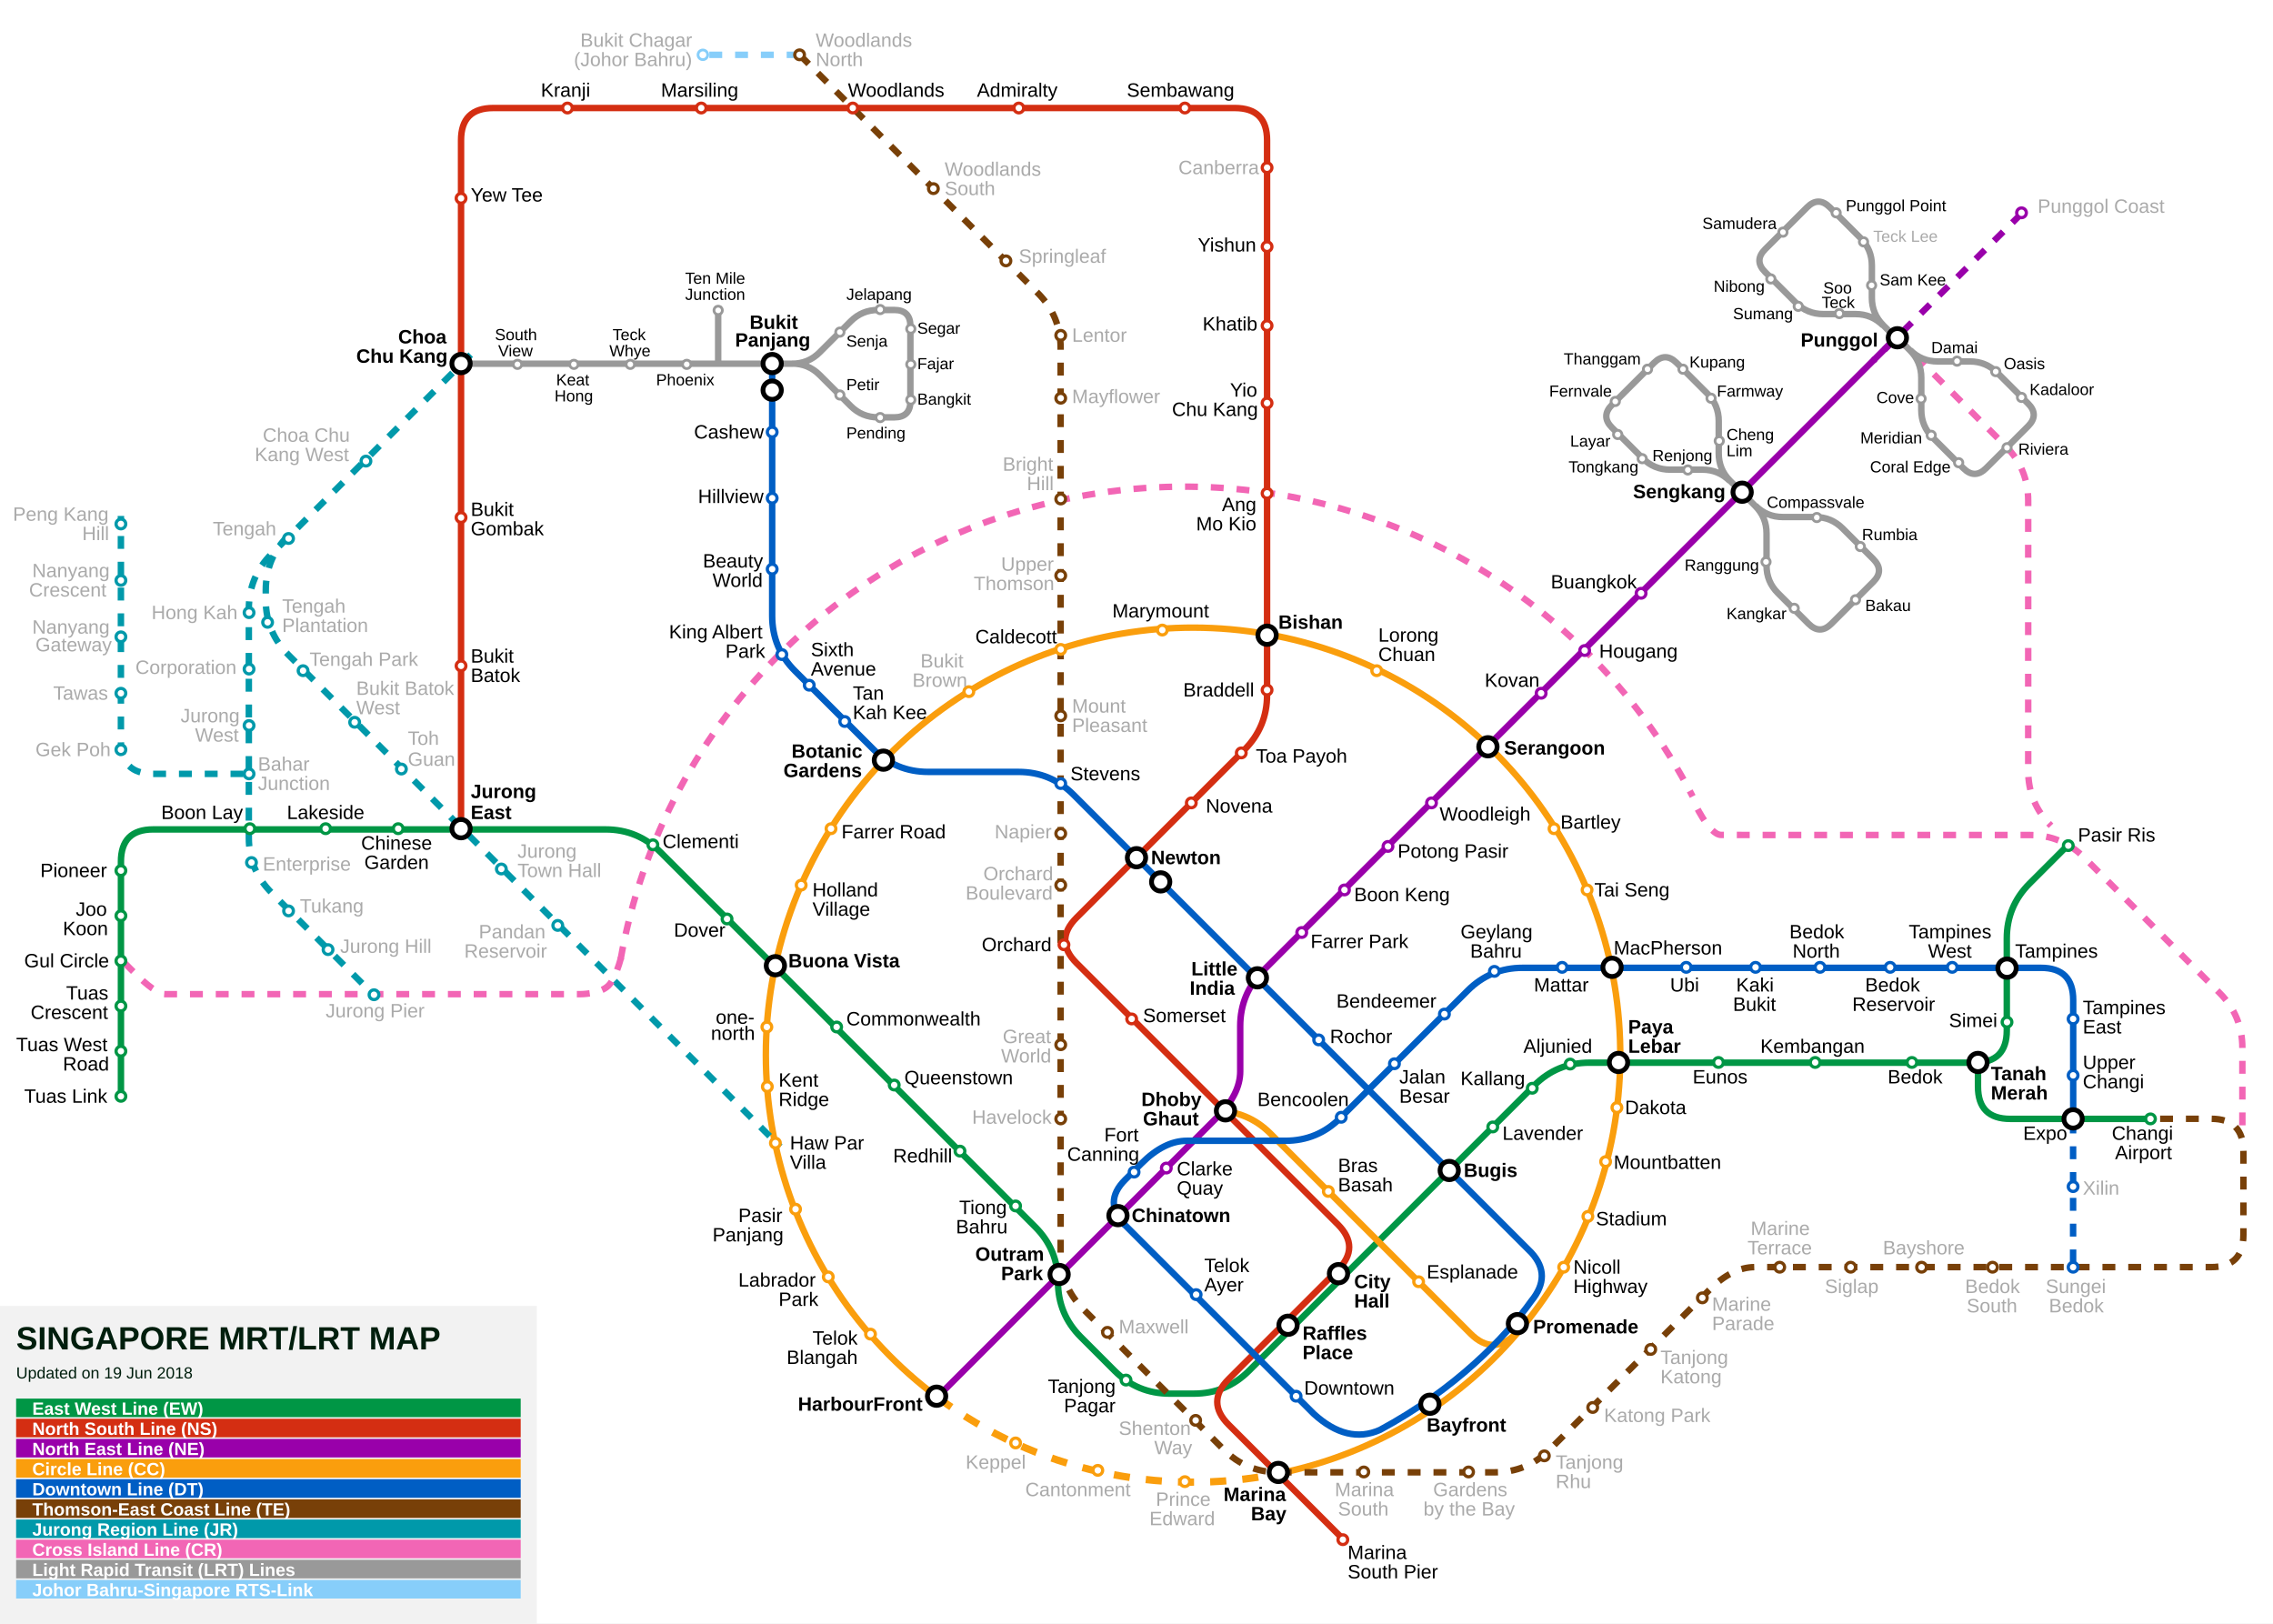
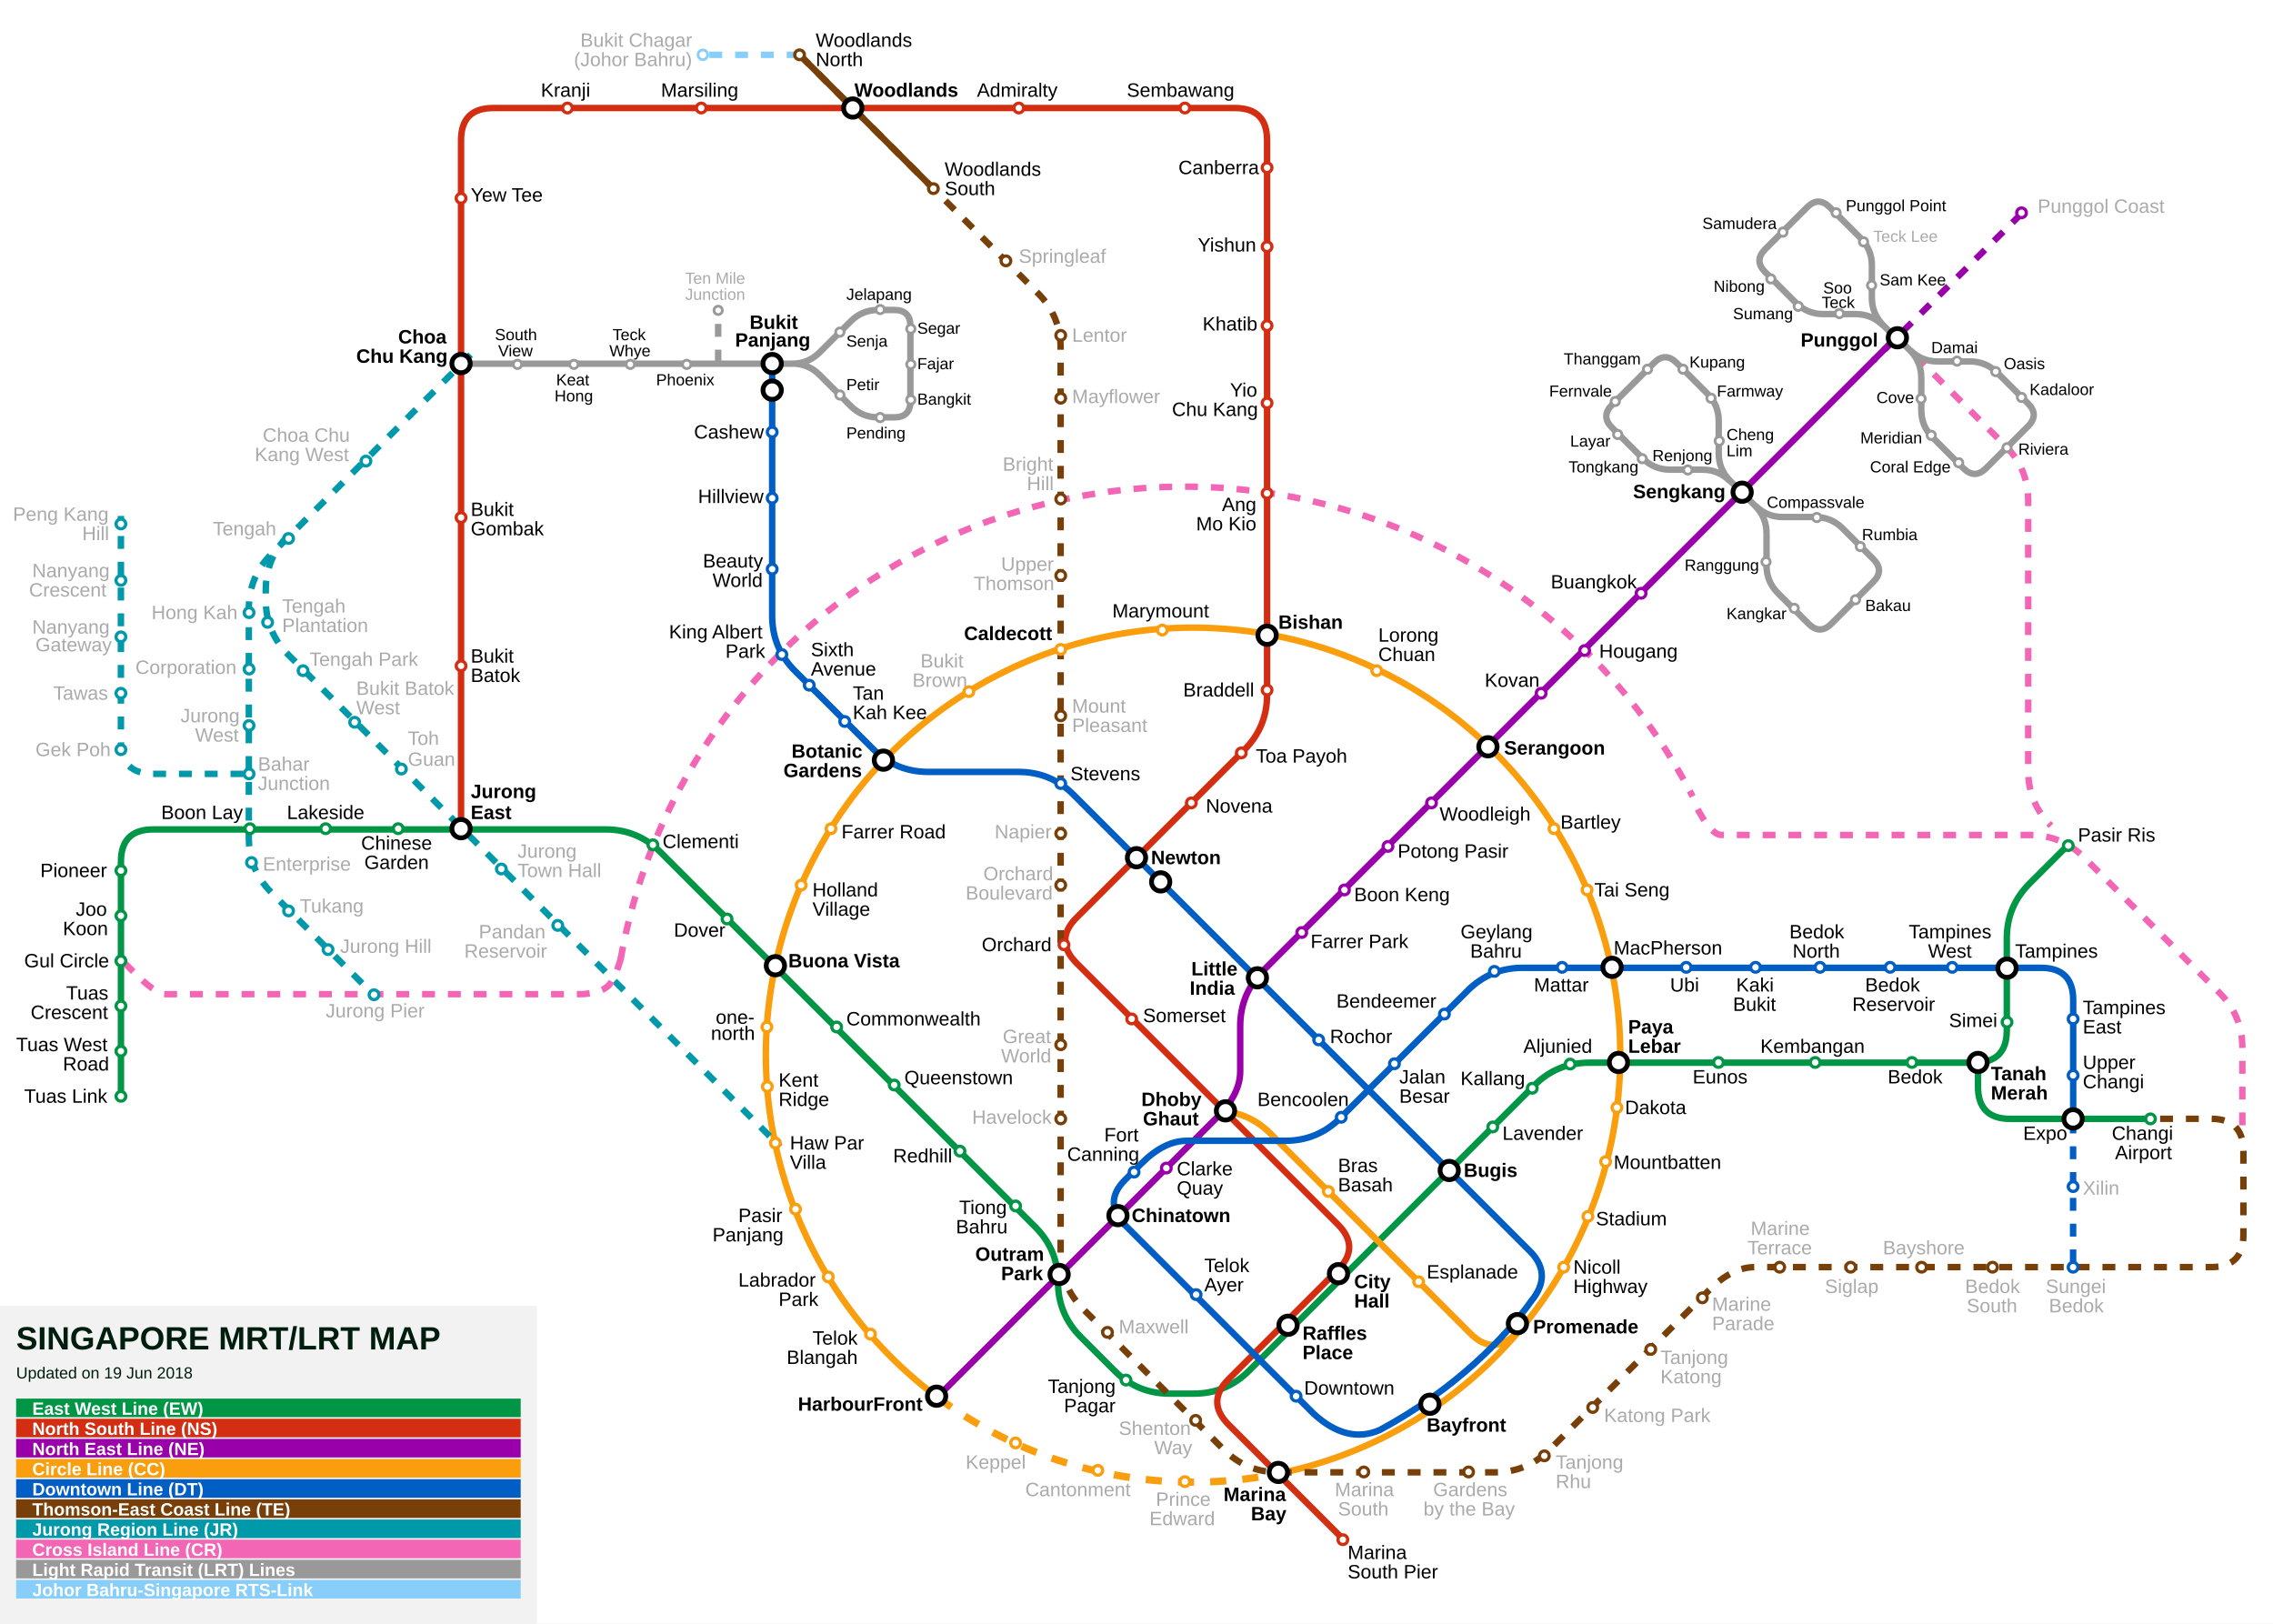
<svg xmlns="http://www.w3.org/2000/svg" xmlns:xlink="http://www.w3.org/1999/xlink" version="1.1" height="1007" width="1410">
  <rect id="bg" height="1007" width="1410" y="0" x="0" fill="#ffffff" />
  <g id="legend">
    <rect id="lgbox" height="295" width="333" x="0" y="810" fill="#f2f2f2" />
    <g id="title">
      <text id="tttitle" x="10" y="837" font-size="20" font-weight="bold" fill="#001e0d" font-family="Arial">SINGAPORE MRT/LRT MAP</text>
      <text id="ttupd" x="10" y="855" font-size="10" fill="#001e0d" font-family="Arial">Updated on 19 Jun 2018</text>
    </g>
    <g id="lgcolorbox">
      <rect height="11.5" width="313" x="10" y="867.5" fill="#009645" />
      <rect height="11.5" width="313" x="10" y="880" fill="#d42e12" />
      <rect height="11.5" width="313" x="10" y="892.5" fill="#9900aa" />
      <rect height="11.5" width="313" x="10" y="905" fill="#fa9e0d" />
      <rect height="11.5" width="313" x="10" y="917.5" fill="#005ec4" />
      <rect height="11.5" width="313" x="10" y="930" fill="#784008" />
      <rect height="11.5" width="313" x="10" y="942.5" fill="#0099aa" />
      <rect height="11.5" width="313" x="10" y="955" fill="#f266b5" />
      <rect height="11.5" width="313" x="10" y="967.5" fill="#999999" />
      <rect height="11.5" width="313" x="10" y="980" fill="#87cefa" />
    </g>
    <g id="lglabels" font-family="Arial" line-height="100%" fill="#ffffff">
      <text id="lglew" x="20" y="877.5" font-size="11" font-weight="bold">East West Line (EW)</text>
      <text id="lglns" x="20" y="890" font-size="11" font-weight="bold">North South Line (NS)</text>
      <text id="lglne" x="20" y="902.5" font-size="11" font-weight="bold">North East Line (NE)</text>
      <text id="lglcc" x="20" y="915" font-size="11" font-weight="bold">Circle Line (CC)</text>
      <text id="lgldt" x="20" y="927.5" font-size="11" font-weight="bold">Downtown Line (DT)</text>
      <text id="lglte" x="20" y="940" font-size="11" font-weight="bold">Thomson-East Coast Line (TE)</text>
      <text id="lgljr" x="20" y="952.5" font-size="11" font-weight="bold">Jurong Region Line (JR)</text>
      <text id="lglcrl" x="20" y="965" font-size="11" font-weight="bold">Cross Island Line (CR)</text>
      <text id="lgllrt" x="20" y="977.5" font-size="11" font-weight="bold">Light Rapid Transit (LRT) Lines</text>
      <text id="lglrtsl" x="20" y="990" font-size="11" font-weight="bold">Johor Bahru-Singapore RTS-Link</text>
    </g>
  </g>
  <g id="lines" fill="none" stroke-width="4">
    <g id="ew" stroke="#009645">
      <path d="m1227 658v16q0 20 20 20h84" />
      <path d="m1284 523-25 25 q-14.14 14.14-14.14 34.14 v57 q0 20 -20 20 h-239 q-20 0 -34.14 14.14 l-177 177 q-14.14 14.14-34.14 14.14 h-15 q-20 0 -34.14 -14.14 l-21-21 q-14.14-14.14-14.14-34.14 q0-20-14.14-34.14 l-232.4-232.4 q-14.14-14.14-34.14-14.14 h-280.6 q-20 0-20 20 v146" />
    </g>
    <g id="ns" stroke="#d42e12">
      <path d="m286 514v-427q0-20 20-20h460q20 0 20 20v344 q0 20-14.14 34.14 l-104 104 q-14.14 14.14 0 28.28 l162 162 q14.14 14.14 0 28.28 l-67.7 67.7 q-14.14 14.14 0 28.28 l72 72" />
    </g>
    <g id="ne" stroke="#9900aa">
      <path d="m582 866 l173.2-173.2 q14.14-14.14 14.14-28.28 v-28 q0 -20 14.14 -34.34 l390 -390" />
      <path id="neex" d="m1254 132.46-92 91.3" stroke-dasharray="8, 8" />
    </g>
    <g id="cc" stroke="#fa9e0d">
      <path d="m754 689q20 0 34.14 14.14 l124 124 q14.14 14.14 28.28 0" />
      <path d="m582 867 A 265 265 0 1 1 793 914" />
      <path id="ccex" d="m582 867 A 265 265 0 0 0 793 914" stroke-width="4.5" stroke-dasharray="10, 10" />
    </g>
    <g id="dt" stroke="#005ec4">
      <path d="m479 225 v157 q0 20 14.14 34.14 l48.5 48.5 q14.14 14.14 34.14 14.14 h56 q20 0 34.14 14.14 l284 284 q13 14.14 0 30 c-16.1 22.6-47.3 54.9-93.9 80 q-20.34 9-41.1-10 l-121-121" />
      <path d="m698 760q-14.14 -14.14 0 -28.28 l10-10 q14.14-14.14 28.28-14.14 h61 q20 0 34.14 -14.14 l79-79 q14.14-14.14 34.14-14.14 h321.5 q20 0 20 20 v69" />
    </g>
    <g id="dtex" stroke="#005ec4" stroke-dasharray="8, 8">
      <path d="m1286 695v90" />
    </g>
+     <g id="teex" stroke="#784008">
+       <path d="m496 34 l85 85" />
+     </g>
    <g id="teex" stroke="#784008" stroke-dasharray="8, 8">
      <path d="m496 34 l147.8 147.8 q14.14 14.14 14.14 34.14 v562 q0 20 14.14 34.14 l87 87 q14.14 14.14 34.14 14.14 h134 q20 0 34.14 -14.14 l99 -99 q14.14 -14.14 28.28 -14.14 h283 q20 0 20 -20 v-52 q0 -20 -20 -20 h-35" />
    </g>
    <g id="jrex" stroke="#0099aa" stroke-dasharray="8, 8">
      <path d="m292 220 l-123.5 123.5 q-14.14 14.14 -14.14 34.14 v142 q0 20 14.14 34.14 l62 62" />
      <path d="m151 480 h-56 q-20 0 -20 -20 v-140" />
      <path d="m179 332 q-14.14 14.14 -14.14 34.14 v6 q0 20 14.14 34.14 l305 305" />
    </g>
    <g id="crlex" stroke="#f266b5" stroke-dasharray="8, 8">
      <path d="m77 597 l5.5 5.5 q14.14 14.14 20 14.14 h257.3s12.1 0.149 17.6-5.27c5.54-5.42 8.9-21.8 8.9-21.8" />
      <path d="m385 595 A 355 355 0 0 1 1050 494" />
      <path d="m1391 698 v-48 q0 -20 -14.14 -34.14 l-83.8-83.8 q-14.14-14.14-34.14-14.14 h-161 s-14.8-0.018-30.2-0.049 c-7.76-0-17.1-21-17.1-21" />
      <path d="m1177 209.5 l67 67 q14.14 14.14 14.14 34.14 v167.4 q0 20 14.14 34.14" />
    </g>
    <g id="lrt" stroke="#999999">
      <path d="m284.4 225.6h207 q10 0 17.07-7.07 l19.2-19.2 q7.07-7.07 17.07-7.07 h10 q10 0 10 10 v46.6 q0 10-10 10 h-10 q-10 0-17.07-7.07 l-19.2-19.2 q-7.07-7.07-17.07-7.07" />
-       <path d="m445.5 224.9v-35.2" />
      <path d="m1081 306 l-7.76-7.76 q-7.07-7.07-7.07-17.07 v-20 q0-10-7.07-17.07 l-19-19 q-7.07-7.07-14.14 0 l-26 26 q-7.07 7.07 0 14.14 l 19 19 q 7.07 7.07 17.07 7.07 h 20 q 10 0 17.07 7.07" />
      <path d="m1081 306 l 7.76 7.76 q 7.07 7.07 7.07 17.07 v 20 q0 10 7.07 17.07 l 19 19 q 7.07 7.07 14.14 0 l 26-26 q 7.07-7.07 0-14.14 l-19-19 q-7.07-7.07-17.07-7.07 h-20 q-10 0-17.07-7.07" />
      <path d="m1176 209.5 l-7.76-7.76 q-7.07-7.07-7.07-17.07 v-20 q0-10-7.07-17.07 l-19-19 q-7.07-7.07-14.14 0 l-26 26 q-7.07 7.07 0 14.14 l 19 19 q 7.07 7.07 17.07 7.07 h 20 q 10 0 17.07 7.07" />
      <path d="m1177 209.5 l 7.76 7.76 q 7.07 7.07 7.07 17.07 v 20 q0 10 7.07 17.07 l 19 19 q 7.07 7.07 14.14 0 l 26-26 q 7.07-7.07 0-14.14 l-19-19 q-7.07-7.07-17.07-7.07 h-20 q-10 0-17.07-7.07" />
+     </g>
+     <g id="lrt" stroke="#999999" stroke-dasharray="8, 8">
+       <path d="m445.5 224.9v-35.2" />
    </g>
    <g id="rtslink" stroke="#87cefa" stroke-dasharray="8, 8">
      <path d="m496 34h-60" />
    </g>
  </g>
  <g id="stns_icons" fill="#ffffff" stroke-width="2">
    <a xlink:href="#ew" fill="#ffffff">
      <g id="stns_ew" stroke="#009645">
        <circle id="cg2" cx="1334" cy="694" r="3" />
        <circle id="ew1" cx="1283" cy="524.5" r="3" />
        <circle id="ew3" cx="1245" cy="634" r="3" />
        <circle id="ew5" cx="1186" cy="659" r="3" />
        <circle id="ew6" cx="1126" cy="659" r="3" />
        <circle id="ew7" cx="1066" cy="659" r="3" />
        <circle id="ew9" cx="974" cy="660" r="3" />
        <circle id="ew10" cx="950.5" cy="675" r="3" />
        <circle id="ew11" cx="926" cy="699" r="3" />
        <circle id="ew15" cx="698.5" cy="856" r="3" />
        <circle id="ew17" cx="630" cy="748" r="3" />
        <circle id="ew18" cx="595.5" cy="714" r="3" />
        <circle id="ew19" cx="554.7" cy="673" r="3" />
        <circle id="ew20" cx="519" cy="637" r="3" />
        <circle id="ew22" cx="451" cy="570" r="3" />
        <circle id="ew23" cx="405" cy="524" r="3" />
        <circle id="ew25" cx="247" cy="514" r="3" />
        <circle id="ew26" cx="202" cy="514" r="3" />
        <circle id="ew27" cx="155" cy="514" r="3" />
        <circle id="ew28" cx="75" cy="540" r="3" />
        <circle id="ew29" cx="75" cy="568" r="3" />
        <circle id="ew30" cx="75" cy="596" r="3" />
        <circle id="ew31" cx="75" cy="624" r="3" />
        <circle id="ew32" cx="75" cy="652" r="3" />
        <circle id="ew33" cx="75" cy="680" r="3" />
      </g>
    </a>
    <a xlink:href="#ns" fill="#ffffff">
      <g id="stns_ns" stroke="#d42e12">
        <circle id="ns2" cx="286" cy="413" r="3" />
        <circle id="ns3" cx="286" cy="321" r="3" />
        <circle id="ns5" cx="286" cy="123" r="3" />
        <circle id="ns6" cx="286" cy="226" r="3" />
        <circle id="ns7" cx="352" cy="67" r="3" />
        <circle id="ns8" cx="435" cy="67" r="3" />
-         <circle id="ns9" cx="529" cy="67" r="3" />
        <circle id="ns10" cx="632" cy="67" r="3" />
        <circle id="ns11" cx="735" cy="67" r="3" />
+         <circle id="ns12" cx="786" cy="104" r="3" />
        <circle id="ns13" cx="786" cy="153" r="3" />
        <circle id="ns14" cx="786" cy="202" r="3" />
        <circle id="ns15" cx="786" cy="250" r="3" />
        <circle id="ns16" cx="786" cy="306" r="3" />
        <circle id="ns18" cx="786" cy="428" r="3" />
        <circle id="ns19" cx="770" cy="467" r="3" />
        <circle id="ns20" cx="739" cy="498" r="3" />
        <circle id="ns22" cx="660" cy="586" r="3" />
        <circle id="ns23" cx="702" cy="632" r="3" />
        <circle id="ns28" cx="833" cy="955" r="3" />
      </g>
    </a>
    <a xlink:href="#ne" fill="#ffffff">
      <g id="stns_ne" stroke="#9900aa">
        <circle id="ne5" cx="723.5" cy="724.5" r="3" />
        <circle id="ne8" cx="807.5" cy="578.4" r="3" />
        <circle id="ne9" cx="834" cy="552" r="3" />
        <circle id="ne10" cx="861" cy="525" r="3" />
        <circle id="ne11" cx="888" cy="498" r="3" />
        <circle id="ne13" cx="956" cy="430" r="3" />
        <circle id="ne14" cx="983" cy="403.5" r="3" />
        <circle id="ne15" cx="1018" cy="368" r="3" />
      </g>
    </a>
    <a xlink:href="#cc" fill="#ffffff">
      <g id="stns_cc" stroke="#fa9e0d">
        <circle id="cc2" cx="824" cy="739" r="3" />
        <circle id="cc3" cx="880" cy="795" r="3" />
        <circle id="cc5" cx="970" cy="786" r="3" />
        <circle id="cc6" cx="985" cy="754.5" r="3" />
        <circle id="cc7" cx="996" cy="720.5" r="3" />
        <circle id="cc8" cx="1003" cy="687" r="3" />
        <circle id="cc11" cx="984.5" cy="552" r="3" />
        <circle id="cc12" cx="964" cy="514" r="3" />
        <circle id="cc14" cx="854" cy="416" r="3" />
        <circle id="cc16" cx="721" cy="390.8" r="3" />
        <circle id="cc17" cx="658" cy="402.8" r="3" />
        <circle id="cc20" cx="515.5" cy="514" r="3" />
        <circle id="cc21" cx="497" cy="549" r="3" />
        <circle id="cc23" cx="475.7" cy="637" r="3" />
        <circle id="cc24" cx="476" cy="674" r="3" />
        <circle id="cc25" cx="481" cy="709" r="3" />
        <circle id="cc26" cx="493.5" cy="750" r="3" />
        <circle id="cc27" cx="513.8" cy="792" r="3" />
        <circle id="cc28" cx="540" cy="827.5" r="3" />
      </g>
    </a>
    <a xlink:href="#dt" fill="#ffffff">
      <g id="stns_dt" stroke="#005ec4">
        <circle id="dt2" cx="479" cy="268" r="3" />
        <circle id="dt3" cx="479" cy="309" r="3" />
        <circle id="dt5" cx="479" cy="353" r="3" />
        <circle id="dt6" cx="485" cy="406" r="3" />
        <circle id="dt7" cx="502" cy="425" r="3" />
        <circle id="dt8" cx="524" cy="447.5" r="3" />
        <circle id="dt10" cx="658" cy="486" r="3" />
        <circle id="dt13" cx="818" cy="645" r="3" />
        <circle id="dt17" cx="804" cy="866" r="3" />
        <circle id="dt18" cx="742" cy="803" r="3" />
        <circle id="dt20" cx="703.5" cy="727" r="3" />
        <circle id="dt21" cx="832" cy="693" r="3" />
        <circle id="dt22" cx="865" cy="659.8" r="3" />
        <circle id="dt23" cx="896" cy="629" r="3" />
        <circle id="dt24" cx="927" cy="602.5" r="3" />
        <circle id="dt25" cx="969" cy="600" r="3" />
        <circle id="dt27" cx="1046" cy="600" r="3" />
        <circle id="dt28" cx="1089" cy="600" r="3" />
        <circle id="dt29" cx="1129" cy="600" r="3" />
        <circle id="dt30" cx="1172.5" cy="600" r="3" />
        <circle id="dt31" cx="1211" cy="600" r="3" />
        <circle id="dt33" cx="1286" cy="632" r="3" />
        <circle id="dt34" cx="1286" cy="667" r="3" />
+       </g>
+     </a>
+     <a xlink:href="#te" fill="#ffffff">
+       <g id="stns_te" stroke="#784008">
+         <circle id="te1" cx="496" cy="34" r="3" />
+         <circle id="te3" cx="579" cy="117" r="3" />
      </g>
    </a>
    <a xlink:href="#ints" fill="#ffffff">
      <g id="stns_ints" stroke="#000000" stroke-width="3">
        <circle id="ns24/ne6/cc1" cx="760.2" cy="689" r="5.7" />
        <circle id="ns27/ce2" cx="793" cy="913.3" r="5.7" />
        <circle id="dt16/ce1" cx="887" cy="871" r="5.7" />
        <circle id="dt15/cc4" cx="941.3" cy="821" r="5.7" />
        <circle id="ew8/cc9" cx="1004" cy="659" r="5.7" />
        <circle id="cc10/dt26" cx="1000" cy="600" r="5.7" />
        <circle id="ne12/cc13" cx="923" cy="463.2" r="5.7" />
        <circle id="ns17/cc15" cx="786" cy="394" r="5.7" />
        <circle id="cc19/dt9" cx="548" cy="471.5" r="5.7" />
        <circle id="ew21/cc22" cx="481" cy="599" r="5.7" />
        <circle id="ne1/cc29" cx="581" cy="866" r="5.7" />
        <circle id="cg1/dt35" cx="1286" cy="694" r="5.7" />
        <circle id="ew2/dt32" cx="1245" cy="600.5" r="5.7" />
        <circle id="ew4/cg" cx="1227" cy="659" r="5.7" />
        <circle id="ew12/dt14" cx="899" cy="726" r="5.7" />
        <circle id="ew13/ns25" cx="830.3" cy="790" r="5.7" />
        <circle id="ew14/ns26" cx="799" cy="822" r="5.7" />
        <circle id="ew16/ne3" cx="657" cy="790.5" r="5.7" />
        <circle id="ns1/ew24" cx="286" cy="514" r="5.7" />
        <circle id="ne4/dt19" cx="693.5" cy="754" r="5.7" />
        <circle id="ne7/dt12" cx="780" cy="606.5" r="5.7" />
        <circle id="ne16/stc" cx="1080.7" cy="305.3" r="5.7" />
        <circle id="ne17/ptc" cx="1177" cy="209.5" r="5.7" />
        <circle id="ns4/bp1" cx="286" cy="225.5" r="5.7" />
        <circle id="ns21" cx="705" cy="532" r="5.7" />
        <circle id="dt11" cx="720" cy="547" r="5.7" />
        <circle id="bp6" cx="479" cy="225.5" r="5.7" />
        <circle id="dt1" cx="479" cy="242" r="5.7" />
+         <circle id="ns9/te2" cx="529" cy="67" r="5.7" />
      </g>
    </a>
    <a xlink:href="#bplrt" fill="#ffffff">
      <g id="stns_bplrt" stroke="#999999" stroke-width="1.7">
        <circle id="bp2" cx="321" cy="226" r="2.6" />
        <circle id="bp3" cx="356" cy="226" r="2.6" />
        <circle id="bp4" cx="391" cy="226" r="2.6" />
        <circle id="bp5" cx="426" cy="226" r="2.6" />
        <circle id="bp14" cx="445.5" cy="192.5" r="2.6" />
        <circle id="bp7" cx="521" cy="245" r="2.6" />
        <circle id="bp8" cx="546" cy="259" r="2.6" />
        <circle id="bp9" cx="565" cy="248" r="2.6" />
        <circle id="bp10" cx="565" cy="226" r="2.6" />
        <circle id="bp11" cx="565" cy="204" r="2.6" />
        <circle id="bp12" cx="546" cy="192" r="2.6" />
        <circle id="bp13" cx="521" cy="206" r="2.6" />
      </g>
    </a>
    <a xlink:href="#sklrt" fill="#ffffff">
      <g id="stns_sklrt" stroke="#999999" stroke-width="1.7">
        <circle id="se1" cx="1127" cy="321" r="2.6" />
        <circle id="se2" cx="1154" cy="339" r="2.6" />
        <circle id="se3" cx="1151" cy="372" r="2.6" />
        <circle id="se4" cx="1113" cy="377.3" r="2.6" />
        <circle id="se5" cx="1095.5" cy="348.5" r="2.6" />
        <circle id="sw1" cx="1066.5" cy="273.5" r="2.6" />
        <circle id="sw2" cx="1061.4" cy="247" r="2.6" />
        <circle id="sw3" cx="1044" cy="229" r="2.6" />
        <circle id="sw4" cx="1022" cy="229" r="2.6" />
        <circle id="sw5" cx="1002" cy="249" r="2.6" />
        <circle id="sw6" cx="1003.5" cy="269.5" r="2.6" />
        <circle id="sw7" cx="1018.7" cy="284.5" r="2.6" />
        <circle id="sw8" cx="1047" cy="291.5" r="2.6" />
      </g>
    </a>
    <a xlink:href="#pglrt" fill="#ffffff">
      <g id="stns_pglrt" stroke="#999999" stroke-width="1.7">
        <circle id="pe1" cx="1191.7" cy="247.3" r="2.6" />
        <circle id="pe2" cx="1198" cy="270" r="2.6" />
        <circle id="pe3" cx="1215" cy="287" r="2.6" />
        <circle id="pe4" cx="1245" cy="277.7" r="2.6" />
        <circle id="pe5" cx="1254" cy="246.5" r="2.6" />
        <circle id="pe6" cx="1238" cy="230.5" r="2.6" />
        <circle id="pe7" cx="1214" cy="224" r="2.6" />
        <circle id="pw1" cx="1161" cy="177" r="2.6" />
        <circle id="pw3" cx="1139" cy="132" r="2.6" />
        <circle id="pw4" cx="1106" cy="144" r="2.6" />
        <circle id="pw5" cx="1098.5" cy="173" r="2.6" />
        <circle id="pw6" cx="1115.5" cy="190" r="2.6" />
        <circle id="pw7" cx="1141" cy="194.5" r="2.6" />
      </g>
    </a>
  </g>
  <g id="stns_not_in_services" fill="#ffffff" stroke-width="2">
-     <g id="stns_ns" stroke="#d42e12">
-       <circle id="ns12" cx="786" cy="104" r="3" />
-     </g>
    <g id="stns_ne" stroke="#9900aa">
      <circle id="ne18" cx="1254" cy="132" r="3" />
    </g>
    <g id="stns_dt" stroke="#005ec4">
      <circle id="dt36" cx="1286" cy="736" r="3" />
      <circle id="dt37" cx="1286" cy="786" r="3" />
    </g>
    <g id="stns_cc" stroke="#fa9e0d">
      <circle id="cc18" cx="601" cy="429" r="3" />
      <circle id="cc30" cx="630" cy="895" r="3" />
      <circle id="cc31" cx="681" cy="912" r="3" />
      <circle id="cc32" cx="735" cy="919" r="3" />
    </g>
    <g id="stns_te" stroke="#784008">
-       <circle id="te1" cx="496" cy="34" r="3" />
-       <circle id="te3" cx="579" cy="117" r="3" />
      <circle id="te4" cx="624" cy="161.8" r="3" />
      <circle id="te5" cx="658" cy="208" r="3" />
      <circle id="te6" cx="658" cy="247" r="3" />
      <circle id="te7" cx="658" cy="309.5" r="3" />
      <circle id="te8" cx="658" cy="357" r="3" />
      <circle id="te10" cx="658" cy="444" r="3" />
      <circle id="te12" cx="658" cy="517" r="3" />
      <circle id="te13" cx="658" cy="549" r="3" />
      <circle id="te15" cx="658" cy="648" r="3" />
      <circle id="te16" cx="658" cy="694" r="3" />
      <circle id="te18" cx="687" cy="826.4" r="3" />
      <circle id="te19" cx="741.7" cy="881" r="3" />
      <circle id="te21" cx="846" cy="913" r="3" />
      <circle id="te22" cx="911" cy="913" r="3" />
      <circle id="te23" cx="958" cy="903" r="3" />
      <circle id="te24" cx="988" cy="873" r="3" />
      <circle id="te25" cx="1024" cy="837" r="3" />
      <circle id="te26" cx="1056" cy="805" r="3" />
      <circle id="te27" cx="1104" cy="786" r="3" />
      <circle id="te28" cx="1148" cy="786" r="3" />
      <circle id="te29" cx="1192" cy="786" r="3" />
      <circle id="te30" cx="1236" cy="786" r="3" />
    </g>
    <g id="stns_jr" stroke="#0099aa">
      <circle id="js2" cx="227" cy="286" r="3" />
      <circle id="js3" cx="179" cy="334" r="3" />
      <circle id="js4" cx="154.5" cy="380" r="3" />
      <circle id="js5" cx="154.5" cy="415" r="3" />
      <circle id="js6" cx="154.5" cy="450" r="3" />
      <circle id="js7" cx="154.5" cy="480" r="3" />
      <circle id="js9" cx="156" cy="535" r="3" />
      <circle id="js10" cx="179" cy="565" r="3" />
      <circle id="js11" cx="203.5" cy="589" r="3" />
      <circle id="js12" cx="232" cy="617" r="3" />
      <circle id="je1" cx="166" cy="386" r="3" />
      <circle id="je2" cx="188" cy="416" r="3" />
      <circle id="je3" cx="220" cy="448" r="3" />
      <circle id="je4" cx="249" cy="477" r="3" />
      <circle id="je6" cx="311" cy="539" r="3" />
      <circle id="je7" cx="346" cy="574" r="3" />
      <circle id="jw1" cx="75" cy="465" r="3" />
      <circle id="jw2" cx="75" cy="430" r="3" />
      <circle id="jw3" cx="75" cy="395" r="3" />
      <circle id="jw4" cx="75" cy="360" r="3" />
      <circle id="jw5" cx="75" cy="325" r="3" />
    </g>
    <g id="rtslink" stroke="#87cefa" stroke-width="1.7">
      <circle id="jb2" cx="436" cy="34" r="3" />
    </g>
    <g id="stns_pglrt" stroke="#999999" stroke-width="1.7">
      <circle id="pw2" cx="1156" cy="150" r="2.6" />
    </g>
  </g>
  <g id="stns_labels" font-family="Arial" line-height="100%">
    <g id="lbew" fill="#000000">
      <text id="lbcg1" x="1255" y="707" font-size="12">Expo</text>
      <text id="lbcg2a" x="1310" y="707" font-size="12">Changi</text>
      <text id="lbcg2b" x="1312" y="719" font-size="12">Airport</text>
      <text id="lbew1" x="1289" y="522" font-size="12">Pasir Ris</text>
      <text id="lbew2" x="1250" y="594" font-size="12">Tampines</text>
      <text id="lbew3" x="1209" y="637" font-size="12">Simei</text>
      <text id="lbew5" x="1171" y="672" font-size="12">Bedok</text>
      <text id="lbew6" x="1092" y="653" font-size="12">Kembangan</text>
      <text id="lbew7" x="1050" y="672" font-size="12">Eunos</text>
      <text id="lbew9" x="945" y="653" font-size="12">Aljunied</text>
      <text id="lbew10" x="906" y="673" font-size="12">Kallang</text>
      <text id="lbew11" x="932" y="707" font-size="12">Lavender</text>
      <text id="lbew15a" x="650" y="864" font-size="12">Tanjong</text>
      <text id="lbew15b" x="660" y="876" font-size="12">Pagar</text>
      <text id="lbew17a" x="595" y="753" font-size="12">Tiong</text>
      <text id="lbew17b" x="593" y="765" font-size="12">Bahru</text>
      <text id="lbew18" x="554" y="721" font-size="12">Redhill</text>
      <text id="lbew19" x="561" y="672.5" font-size="12">Queenstown</text>
      <text id="lbew20" x="525" y="636" font-size="12">Commonwealth</text>
      <text id="lbew22" x="418" y="581" font-size="12">Dover</text>
      <text id="lbew23" x="411" y="526" font-size="12">Clementi</text>
      <text id="lbew25a" x="224" y="527" font-size="12">Chinese</text>
      <text id="lbew25b" x="226" y="539" font-size="12">Garden</text>
      <text id="lbew26" x="178" y="508" font-size="12">Lakeside</text>
      <text id="lbew27" x="100" y="508" font-size="12">Boon Lay</text>
      <text id="lbew28" x="25" y="544" font-size="12">Pioneer</text>
      <text id="lbew29a" x="47" y="568" font-size="12">Joo </text>
      <text id="lbew29b" x="39" y="580" font-size="12">Koon </text>
      <text id="lbew30" x="15" y="600" font-size="12">Gul Circle</text>
      <text id="lbew31a" x="41" y="620" font-size="12">Tuas</text>
      <text id="lbew31b" x="19" y="632" font-size="12">Crescent</text>
      <text id="lbew32a" x="10" y="652" font-size="12">Tuas West</text>
      <text id="lbew32a" x="39" y="664" font-size="12">Road</text>
      <text id="lbew33" x="15" y="684" font-size="12">Tuas Link</text>
    </g>
    <g id="lbns" fill="#000000">
      <text id="lbns2a" x="292" y="411" font-size="12">Bukit</text>
      <text id="lbns2b" x="292" y="423" font-size="12">Batok</text>
      <text id="lbns3a" x="292" y="320" font-size="12">Bukit</text>
      <text id="lbns3b" x="292" y="332" font-size="12">Gombak</text>
      <text id="lbns5" x="292" y="125" font-size="12">Yew Tee</text>
      <text id="lbns7" x="335.5" y="60" font-size="12">Kranji</text>
      <text id="lbns8" x="410" y="60" font-size="12">Marsiling</text>
-       <text id="lbns9" x="526" y="60" font-size="12">Woodlands</text>
      <text id="lbns10" x="606" y="60" font-size="12">Admiralty</text>
      <text id="lbns11" x="699" y="60" font-size="12">Sembawang</text>
-       <text id="lbns12" x="731" y="108" font-size="12" fill="#aaaaaa">Canberra</text>
+       <text id="lbns12" x="731" y="108" font-size="12">Canberra</text>
      <text id="lbns13" x="743" y="156" font-size="12">Yishun</text>
      <text id="lbns14" x="746" y="205" font-size="12">Khatib</text>
      <text id="lbns15a" x="763" y="246" font-size="12">Yio</text>
      <text id="lbns15b" x="727" y="258" font-size="12">Chu Kang</text>
      <text id="lbns16a" x="758" y="317" font-size="12">Ang</text>
      <text id="lbns16b" x="742" y="329" font-size="12">Mo Kio</text>
      <text id="lbns18" x="734" y="432" font-size="12">Braddell</text>
      <text id="lbns19" x="779" y="473" font-size="12">Toa Payoh</text>
      <text id="lbns20" x="748" y="504" font-size="12">Novena</text>
      <text id="lbns22" x="609" y="590" font-size="12">Orchard</text>
      <text id="lbns23" x="709" y="634" font-size="12">Somerset</text>
      <text id="lbns28a" x="836" y="967" font-size="12">Marina</text>
      <text id="lbns28b" x="836" y="979" font-size="12">South Pier</text>
    </g>
    <g id="lbne" fill="#000000">
      <text id="lbne5a" x="730" y="729" font-size="12">Clarke</text>
      <text id="lbne5b" x="730" y="741" font-size="12">Quay</text>
      <text id="lbne8" x="813" y="588" font-size="12">Farrer Park</text>
      <text id="lbne9" x="840" y="559" font-size="12">Boon Keng</text>
      <text id="lbne10" x="867" y="532" font-size="12">Potong Pasir</text>
      <text id="lbne11" x="893" y="509" font-size="12">Woodleigh</text>
      <text id="lbne13" x="921" y="426" font-size="12">Kovan</text>
      <text id="lbne14" x="992" y="408" font-size="12">Hougang</text>
      <text id="lbne15" x="962" y="365" font-size="12">Buangkok</text>
      <text id="lbne18" x="1264" y="132" font-size="12" fill="#aaaaaa">Punggol Coast</text>
    </g>
    <g id="lbcc" fill="#000000">
      <text id="lbcc2a" x="830" y="727" font-size="12">Bras</text>
      <text id="lbcc2b" x="830" y="739" font-size="12">Basah</text>
      <text id="lbcc3" x="885" y="793" font-size="12">Esplanade</text>
      <text id="lbcc5a" x="976" y="790" font-size="12">Nicoll</text>
      <text id="lbcc5b" x="976" y="802" font-size="12">Highway</text>
      <text id="lbcc6" x="990" y="760" font-size="12">Stadium</text>
      <text id="lbcc7" x="1001" y="725" font-size="12">Mountbatten</text>
      <text id="lbcc8" x="1008" y="691" font-size="12">Dakota</text>
      <text id="lbcc10" x="1001" y="592" font-size="12">MacPherson</text>
      <text id="lbcc11" x="989" y="556" font-size="12">Tai Seng</text>
      <text id="lbcc12" x="968" y="514" font-size="12">Bartley</text>
      <text id="lbcc14a" x="855" y="398" font-size="12">Lorong</text>
      <text id="lbcc14b" x="855" y="410" font-size="12">Chuan</text>
      <text id="lbcc16" x="690" y="383" font-size="12">Marymount</text>
-       <text id="lbcc17" x="605" y="399" font-size="12">Caldecott</text>
      <text id="lbcc20" x="522" y="520" font-size="12">Farrer Road</text>
      <text id="lbcc21a" x="504" y="556" font-size="12">Holland</text>
      <text id="lbcc21b" x="504" y="568" font-size="12">Village</text>
      <text id="lbcc23a" x="444" y="635" font-size="12">one-</text>
      <text id="lbcc23b" x="441" y="645" font-size="12">north</text>
      <text id="lbcc24a" x="483" y="674" font-size="12">Kent</text>
      <text id="lbcc24b" x="483" y="686" font-size="12">Ridge</text>
      <text id="lbcc25a" x="490" y="713" font-size="12">Haw Par</text>
      <text id="lbcc25b" x="490" y="725" font-size="12">Villa</text>
      <text id="lbcc26a" x="458" y="758" font-size="12">Pasir</text>
      <text id="lbcc26b" x="442" y="770" font-size="12">Panjang</text>
      <text id="lbcc27a" x="458" y="798" font-size="12">Labrador</text>
      <text id="lbcc27b" x="483" y="810" font-size="12">Park</text>
      <text id="lbcc28a" x="504" y="834" font-size="12">Telok</text>
      <text id="lbcc28b" x="488" y="846" font-size="12">Blangah</text>
    </g>
    <g id="lbccex" fill="#aaaaaa">
      <text id="lbcc18a" x="571" y="414" font-size="12">Bukit</text>
      <text id="lbcc18b" x="566" y="426" font-size="12">Brown</text>
      <text id="lbcc30" x="599" y="911" font-size="12">Keppel</text>
      <text id="lbcc31" x="636" y="928" font-size="12">Cantonment</text>
      <text id="lbcc32a" x="717" y="934" font-size="12">Prince</text>
      <text id="lbcc32b" x="713" y="946" font-size="12">Edward</text>
    </g>
    <g id="lbdt" fill="#000000">
      <text id="lbdt2" x="430.5" y="272" font-size="12">Cashew</text>
      <text id="lbdt3" x="433" y="312" font-size="12">Hillview</text>
      <text id="lbdt5a" x="436" y="352" font-size="12">Beauty</text>
      <text id="lbdt5b" x="442" y="364" font-size="12">World</text>
      <text id="lbdt6a" x="415" y="396" font-size="12">King Albert</text>
      <text id="lbdt6b" x="450" y="408" font-size="12">Park</text>
      <text id="lbdt7a" x="503" y="407" font-size="12">Sixth</text>
      <text id="lbdt7b" x="503" y="419" font-size="12">Avenue</text>
      <text id="lbdt8a" x="529" y="434" font-size="12">Tan</text>
      <text id="lbdt8b" x="529" y="446" font-size="12">Kah Kee</text>
      <text id="lbdt10" x="664" y="484" font-size="12">Stevens</text>
      <text id="lbdt13" x="825" y="647" font-size="12">Rochor</text>
      <text id="lbdt17" x="809" y="865" font-size="12">Downtown</text>
      <text id="lbdt18a" x="747" y="789" font-size="12">Telok</text>
      <text id="lbdt18b" x="747" y="801" font-size="12">Ayer</text>
      <text id="lbdt20a" x="685" y="708" font-size="12">Fort</text>
      <text id="lbdt20b" x="662" y="720" font-size="12">Canning</text>
      <text id="lbdt21" x="780" y="686" font-size="12">Bencoolen</text>
      <text id="lbdt22a" x="868" y="672" font-size="12">Jalan</text>
      <text id="lbdt22b" x="868" y="684" font-size="12">Besar</text>
      <text id="lbdt23" x="829" y="625" font-size="12">Bendeemer</text>
      <text id="lbdt24a" x="906" y="582" font-size="12">Geylang</text>
      <text id="lbdt24b" x="912" y="594" font-size="12">Bahru</text>
      <text id="lbdt25" x="951.5" y="615" font-size="12">Mattar</text>
      <text id="lbdt27" x="1036" y="615" font-size="12">Ubi</text>
      <text id="lbdt28a" x="1077" y="615" font-size="12">Kaki</text>
      <text id="lbdt28b" x="1075" y="627" font-size="12">Bukit</text>
      <text id="lbdt29a" x="1110" y="582" font-size="12">Bedok</text>
      <text id="lbdt29b" x="1112" y="594" font-size="12">North</text>
      <text id="lbdt30a" x="1157" y="615" font-size="12">Bedok</text>
      <text id="lbdt30b" x="1149" y="627" font-size="12">Reservoir</text>
      <text id="lbdt31a" x="1184" y="582" font-size="12">Tampines</text>
      <text id="lbdt31b" x="1196" y="594" font-size="12">West</text>
      <text id="lbdt33a" x="1292" y="629" font-size="12">Tampines</text>
      <text id="lbdt33b" x="1292" y="641" font-size="12">East</text>
      <text id="lbdt34a" x="1292" y="663" font-size="12">Upper</text>
      <text id="lbdt34b" x="1292" y="675" font-size="12">Changi</text>
    </g>
    <g id="lbdtex" fill="#aaaaaa">
      <text id="lbdt36" x="1292" y="741" font-size="12">Xilin</text>
      <text id="lbdt37a" x="1269" y="802" font-size="12">Sungei</text>
      <text id="lbdt37b" x="1271" y="814" font-size="12">Bedok</text>
    </g>
-     <g id="lbteex" fill="#aaaaaa">
+     <g id="lbteex" fill="#000000">
      <text id="lbte1a" x="506" y="29" font-size="12">Woodlands</text>
      <text id="lbte1b" x="506" y="41" font-size="12">North</text>
      <text id="lbte3a" x="586" y="109" font-size="12">Woodlands</text>
      <text id="lbte3b" x="586" y="121" font-size="12">South</text>
+     </g>
+     <g id="lbteex" fill="#aaaaaa">
      <text id="lbte4" x="632" y="163" font-size="12">Springleaf</text>
      <text id="lbte5" x="665" y="212" font-size="12">Lentor</text>
      <text id="lbte6" x="665" y="250" font-size="12">Mayflower</text>
      <text id="lbte7a" x="622" y="292" font-size="12">Bright</text>
      <text id="lbte7b" x="637" y="304" font-size="12">Hill</text>
      <text id="lbte8a" x="621" y="354" font-size="12">Upper</text>
      <text id="lbte8b" x="604" y="366" font-size="12">Thomson</text>
      <text id="lbte10a" x="665" y="442" font-size="12">Mount</text>
      <text id="lbte10b" x="665" y="454" font-size="12">Pleasant</text>
      <text id="lbte12" x="617" y="520" font-size="12">Napier</text>
      <text id="lbte13a" x="610" y="546" font-size="12">Orchard</text>
      <text id="lbte13b" x="599" y="558" font-size="12">Boulevard</text>
      <text id="lbte15a" x="622" y="647" font-size="12">Great</text>
      <text id="lbte15b" x="621" y="659" font-size="12">World</text>
      <text id="lbte16" x="603" y="697" font-size="12">Havelock</text>
      <text id="lbte18" x="694" y="827" font-size="12">Maxwell</text>
      <text id="lbte19a" x="694" y="890" font-size="12">Shenton</text>
      <text id="lbte19b" x="716" y="902" font-size="12">Way</text>
      <text id="lbte21a" x="828" y="928" font-size="12">Marina</text>
      <text id="lbte21b" x="830" y="940" font-size="12">South</text>
      <text id="lbte22a" x="889" y="928" font-size="12">Gardens</text>
      <text id="lbte22b" x="883" y="940" font-size="12">by the Bay</text>
      <text id="lbte23a" x="965" y="911" font-size="12">Tanjong</text>
      <text id="lbte23b" x="965" y="923" font-size="12">Rhu</text>
      <text id="lbte24" x="995" y="882" font-size="12">Katong Park</text>
      <text id="lbte25a" x="1030" y="846" font-size="12">Tanjong</text>
      <text id="lbte25b" x="1030" y="858" font-size="12">Katong</text>
      <text id="lbte26a" x="1062" y="813" font-size="12">Marine</text>
      <text id="lbte26b" x="1062" y="825" font-size="12">Parade</text>
      <text id="lbte27a" x="1086" y="766" font-size="12">Marine</text>
      <text id="lbte27b" x="1084" y="778" font-size="12">Terrace</text>
      <text id="lbte28" x="1132" y="802" font-size="12">Siglap</text>
      <text id="lbte29" x="1168" y="778" font-size="12">Bayshore</text>
      <text id="lbte30a" x="1219" y="802" font-size="12">Bedok</text>
      <text id="lbte30b" x="1220" y="814" font-size="12">South</text>
    </g>
    <g id="lbjrex" fill="#aaaaaa">
      <text id="lbjs2a" x="163" y="274" font-size="12">Choa Chu</text>
      <text id="lbjs2b" x="158" y="286" font-size="12">Kang West</text>
      <text id="lbjs3" x="132" y="332" font-size="12">Tengah</text>
      <text id="lbjs4" x="94" y="384" font-size="12">Hong Kah</text>
      <text id="lbjs5" x="84" y="418" font-size="12">Corporation</text>
      <text id="lbjs6a" x="112" y="448" font-size="12">Jurong</text>
      <text id="lbjs6b" x="121" y="460" font-size="12">West</text>
      <text id="lbjs7a" x="160" y="478" font-size="12">Bahar</text>
      <text id="lbjs7b" x="160" y="490" font-size="12">Junction</text>
      <text id="lbjs9" x="163" y="540" font-size="12">Enterprise</text>
      <text id="lbjs10" x="186" y="566" font-size="12">Tukang</text>
      <text id="lbjs11" x="211" y="591" font-size="12">Jurong Hill</text>
      <text id="lbjs12a" x="202" y="631" font-size="12">Jurong Pier</text>
      <text id="lbje1a" x="175" y="380" font-size="12">Tengah</text>
      <text id="lbje1b" x="175" y="392" font-size="12">Plantation</text>
-       <text id="lbje2a" x="198" y="411" font-size="12" />
-       <text id="lbje2b" x="192" y="413" font-size="12">Tengah Park</text>
+       <text id="lbje2" x="192" y="413" font-size="12">Tengah Park</text>
      <text id="lbje3a" x="221" y="431" font-size="12">Bukit Batok</text>
      <text id="lbje3b" x="221" y="443" font-size="12">West</text>
      <text id="lbje4a" x="253" y="462" font-size="12">Toh</text>
      <text id="lbje4b" x="253" y="475" font-size="12">Guan</text>
      <text id="lbje6a" x="321" y="532" font-size="12">Jurong</text>
      <text id="lbje6b" x="321" y="544" font-size="12">Town Hall</text>
      <text id="lbje7a" x="297" y="582" font-size="12">Pandan</text>
      <text id="lbje7b" x="288" y="594" font-size="12">Reservoir</text>
      <text id="lbjw1" x="22" y="469" font-size="12">Gek Poh</text>
      <text id="lbjw2" x="33" y="434" font-size="12">Tawas</text>
      <text id="lbjw3a" x="20" y="393" font-size="12">Nanyang</text>
      <text id="lbjw3b" x="22" y="404" font-size="12">Gateway</text>
      <text id="lbjw4a" x="20" y="358" font-size="12">Nanyang</text>
      <text id="lbjw4b" x="18" y="370" font-size="12">Crescent</text>
      <text id="lbjw5a" x="8" y="323" font-size="12">Peng Kang</text>
      <text id="lbjw5b" x="51" y="335" font-size="12">Hill</text>
    </g>
    <g id="lbint" fill="#000000" font-weight="bold">
      <text id="lbcc1a" x="708" y="686" font-size="12">Dhoby</text>
      <text id="lbcc1b" x="709" y="698" font-size="12">Ghaut</text>
      <text id="lbce2a" x="759" y="931" font-size="12">Marina</text>
      <text id="lbce2b" x="776" y="943" font-size="12">Bay</text>
      <text id="lbce1" x="885" y="888" font-size="12">Bayfront</text>
      <text id="lbcc4" x="951" y="827" font-size="12">Promenade</text>
      <text id="lbcc9a" x="1010" y="641" font-size="12">Paya</text>
      <text id="lbcc9b" x="1010" y="653" font-size="12">Lebar</text>
      <text id="lbcc13" x="933" y="468" font-size="12">Serangoon</text>
      <text id="lbcc15" x="793" y="390" font-size="12">Bishan</text>
      <text id="lbcc19a" x="491" y="470" font-size="12">Botanic</text>
+       <text id="lbcc17" x="598" y="397" font-size="12">Caldecott</text>
      <text id="lbcc19b" x="486" y="482" font-size="12">Gardens</text>
      <text id="lbcc22" x="489" y="600" font-size="12">Buona Vista</text>
      <text id="lbcc29" x="495" y="875" font-size="12">HarbourFront</text>
      <text id="lbew4a" x="1235" y="670" font-size="12">Tanah</text>
      <text id="lbew4b" x="1235" y="682" font-size="12">Merah</text>
      <text id="lbew12" x="908" y="730" font-size="12">Bugis</text>
      <text id="lbew13a" x="840" y="799" font-size="12">City</text>
      <text id="lbew13b" x="840" y="811" font-size="12">Hall</text>
      <text id="lbew14a" x="808" y="831" font-size="12">Raffles</text>
      <text id="lbew14b" x="808" y="843" font-size="12">Place</text>
      <text id="lbew16a" x="605" y="782" font-size="12">Outram</text>
      <text id="lbew16b" x="621" y="794" font-size="12">Park</text>
      <text id="lbew24a" x="292" y="495" font-size="12">Jurong</text>
      <text id="lbew24b" x="292" y="508" font-size="12">East</text>
      <text id="lbns4a" x="247" y="213" font-size="12">Choa</text>
      <text id="lbns4b" x="221" y="225" font-size="12">Chu Kang</text>
+       <text id="lbns9" x="530" y="60" font-size="12">Woodlands</text>
      <text id="lbns21" x="714" y="536" font-size="12">Newton</text>
      <text id="lbne4" x="702" y="758" font-size="12">Chinatown</text>
      <text id="lbne7a" x="739" y="605" font-size="12">Little</text>
      <text id="lbne7b" x="738" y="617" font-size="12">India</text>
      <text id="lbne16" x="1013" y="309" font-size="12">Sengkang</text>
      <text id="lbne17" x="1117" y="215" font-size="12">Punggol</text>
      <text id="lbdt1a" x="465" y="204" font-size="12">Bukit</text>
      <text id="lbdt1b" x="456" y="215" font-size="12">Panjang</text>
    </g>
    <g id="lbbpl" fill="#000000">
      <text id="lbbp2a" x="307" y="211" font-size="10">South</text>
      <text id="lbbp2b" x="309" y="221" font-size="10">View</text>
      <text id="lbbp3a" x="345" y="239" font-size="10">Keat</text>
      <text id="lbbp3b" x="344" y="249" font-size="10">Hong</text>
      <text id="lbbp4a" x="380" y="211" font-size="10">Teck</text>
      <text id="lbbp4b" x="378" y="221" font-size="10">Whye</text>
      <text id="lbbp5" x="407" y="239" font-size="10">Phoenix</text>
-       <text id="lbbp14a" x="425" y="176" font-size="10">Ten Mile</text>
-       <text id="lbbp14b" x="425" y="186" font-size="10">Junction</text>
+       <text id="lbbp14a" x="425" y="176" font-size="10" fill="#aaaaaa">Ten Mile</text>
+       <text id="lbbp14b" x="425" y="186" font-size="10" fill="#aaaaaa">Junction</text>
      <text id="lbbp7" x="525" y="242" font-size="10">Petir</text>
      <text id="lbbp8" x="525" y="272" font-size="10">Pending</text>
      <text id="lbbp9" x="569" y="251" font-size="10">Bangkit</text>
      <text id="lbbp10" x="569" y="229" font-size="10">Fajar</text>
      <text id="lbbp11" x="569" y="207" font-size="10">Segar</text>
      <text id="lbbp12" x="525" y="186" font-size="10">Jelapang</text>
      <text id="lbbp13" x="525" y="215" font-size="10">Senja</text>
    </g>
    <g id="lbskl" fill="#000000">
      <text id="lbse1" x="1096" y="315" font-size="10">Compassvale</text>
      <text id="lbse2" x="1155" y="335" font-size="10">Rumbia</text>
      <text id="lbse3" x="1157" y="379" font-size="10">Bakau</text>
      <text id="lbse4" x="1071" y="384" font-size="10">Kangkar</text>
      <text id="lbse5" x="1045" y="354" font-size="10">Ranggung</text>
      <text id="lbsw1a" x="1071" y="273" font-size="10">Cheng</text>
      <text id="lbsw1b" x="1071" y="283" font-size="10">Lim</text>
      <text id="lbsw2" x="1065" y="246" font-size="10">Farmway</text>
      <text id="lbsw3" x="1048" y="228" font-size="10">Kupang</text>
      <text id="lbsw4" x="970" y="226" font-size="10">Thanggam</text>
      <text id="lbsw5" x="961" y="246" font-size="10">Fernvale</text>
      <text id="lbsw6" x="974" y="277" font-size="10">Layar</text>
      <text id="lbsw7" x="973" y="293" font-size="10">Tongkang</text>
      <text id="lbsw8" x="1025" y="286" font-size="10">Renjong</text>
    </g>
    <g id="lbpgl" fill="#000000">
      <text id="lbpe1" x="1164" y="250" font-size="10">Cove</text>
      <text id="lbpe2" x="1154" y="275" font-size="10">Meridian</text>
      <text id="lbpe3" x="1160" y="293" font-size="10">Coral Edge</text>
      <text id="lbpe4" x="1252" y="282" font-size="10">Riviera</text>
      <text id="lbpe5" x="1259" y="245" font-size="10">Kadaloor</text>
      <text id="lbpe6" x="1243" y="229" font-size="10">Oasis</text>
      <text id="lbpe7" x="1198" y="219" font-size="10">Damai</text>
      <text id="lbpw1" x="1166" y="177" font-size="10">Sam Kee</text>
      <text id="lbpw2" x="1162" y="150" font-size="10" fill="#aaaaaa">Teck Lee</text>
      <text id="lbpw3" x="1145" y="131" font-size="10">Punggol Point</text>
      <text id="lbpw4" x="1056" y="142" font-size="10">Samudera</text>
      <text id="lbpw5" x="1063" y="181" font-size="10">Nibong</text>
      <text id="lbpw6" x="1075" y="198" font-size="10">Sumang</text>
      <text id="lbpw7a" x="1131" y="182" font-size="10">Soo</text>
      <text id="lbpw7b" x="1130" y="191" font-size="10">Teck</text>
    </g>
    <g id="rtsl" fill="#aaaaaa">
      <text id="jb2" x="360" y="29" font-size="12">Bukit Chagar</text>
      <text id="jb2" x="356" y="41" font-size="12">(Johor Bahru)</text>
    </g>
  </g>
</svg>
